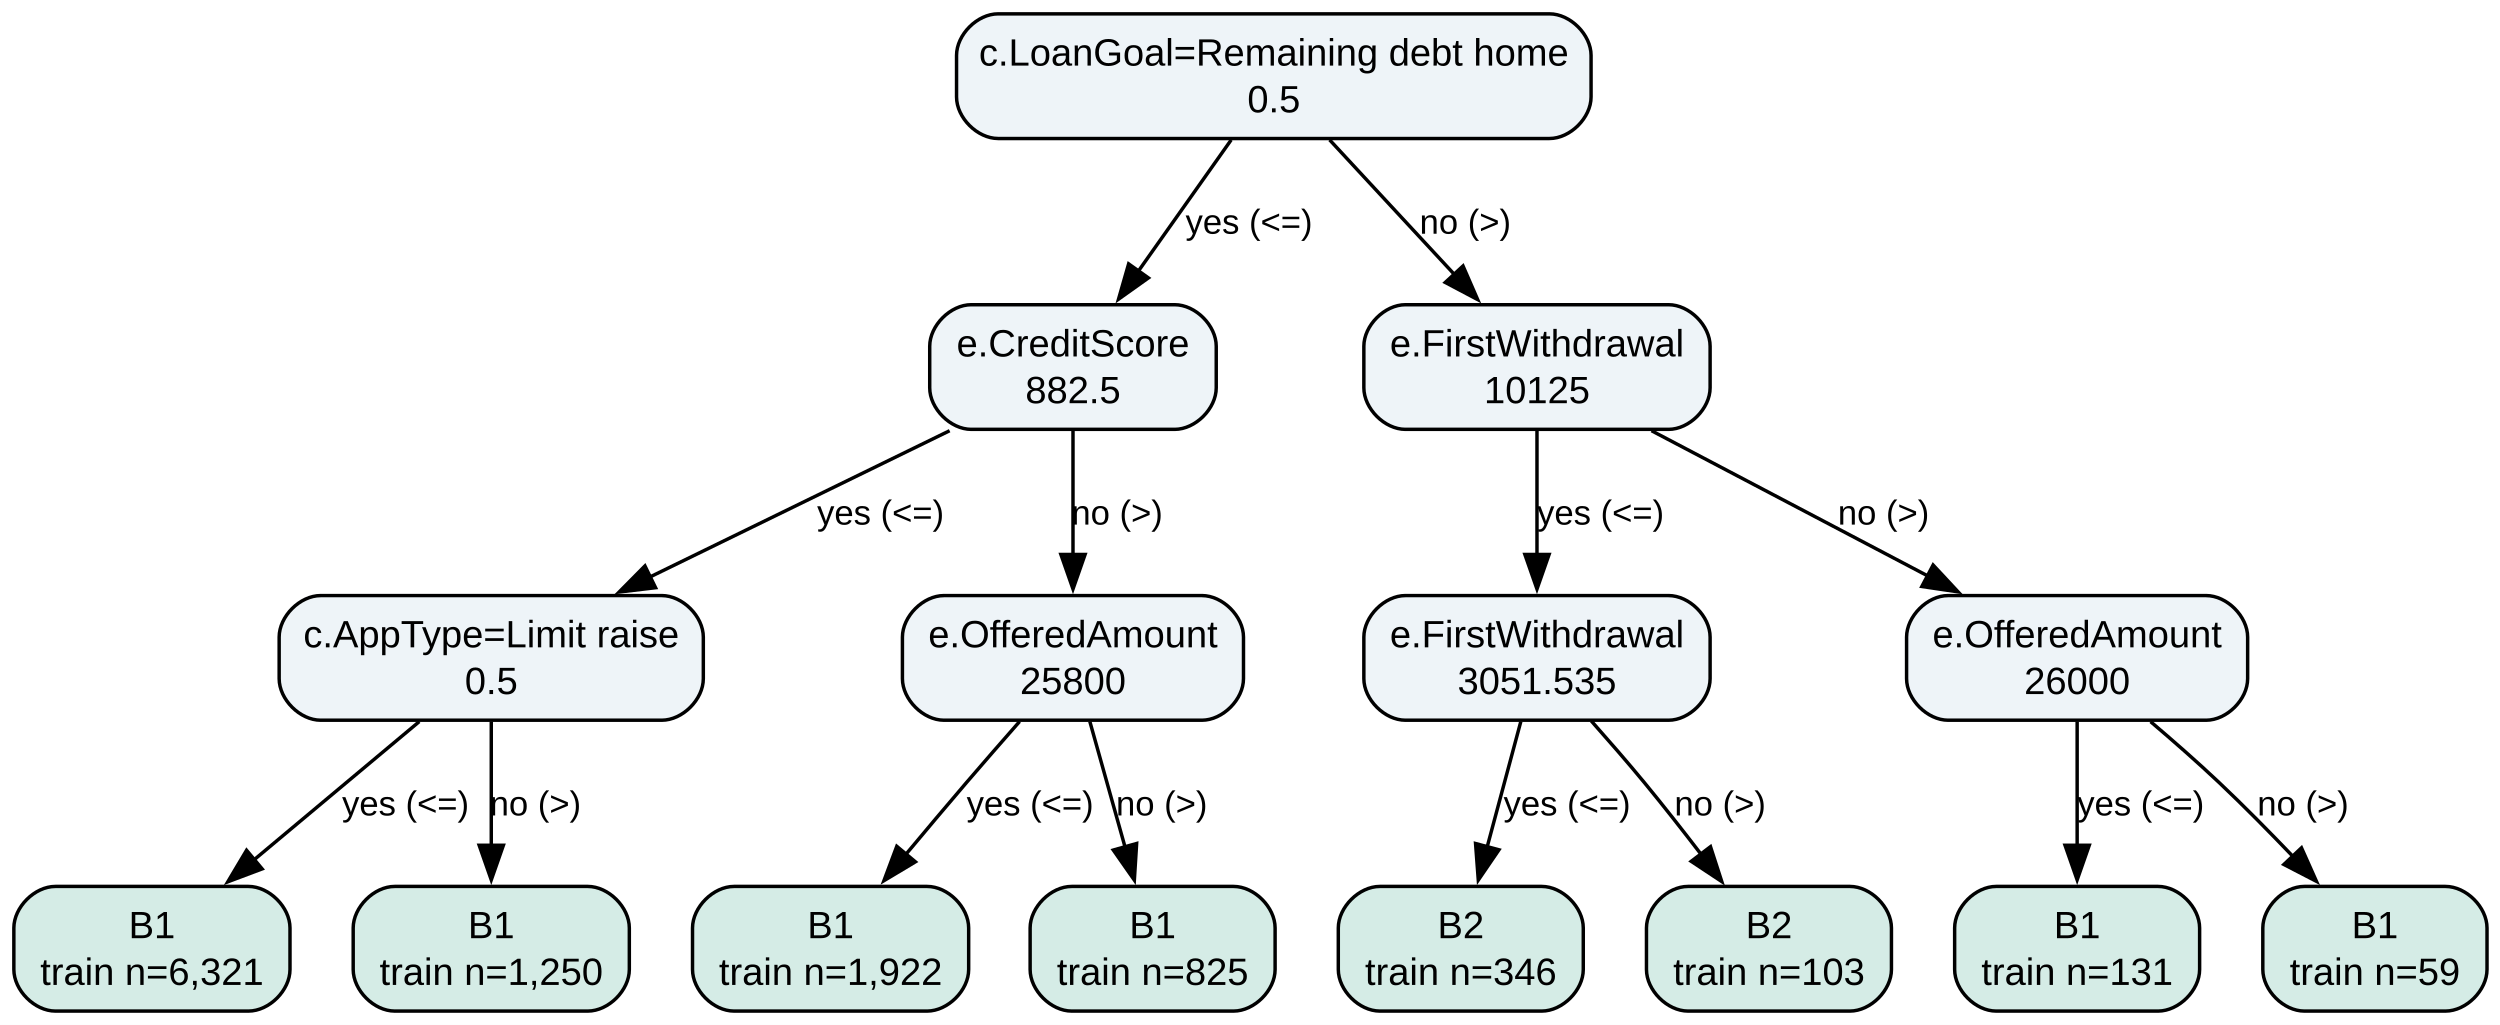
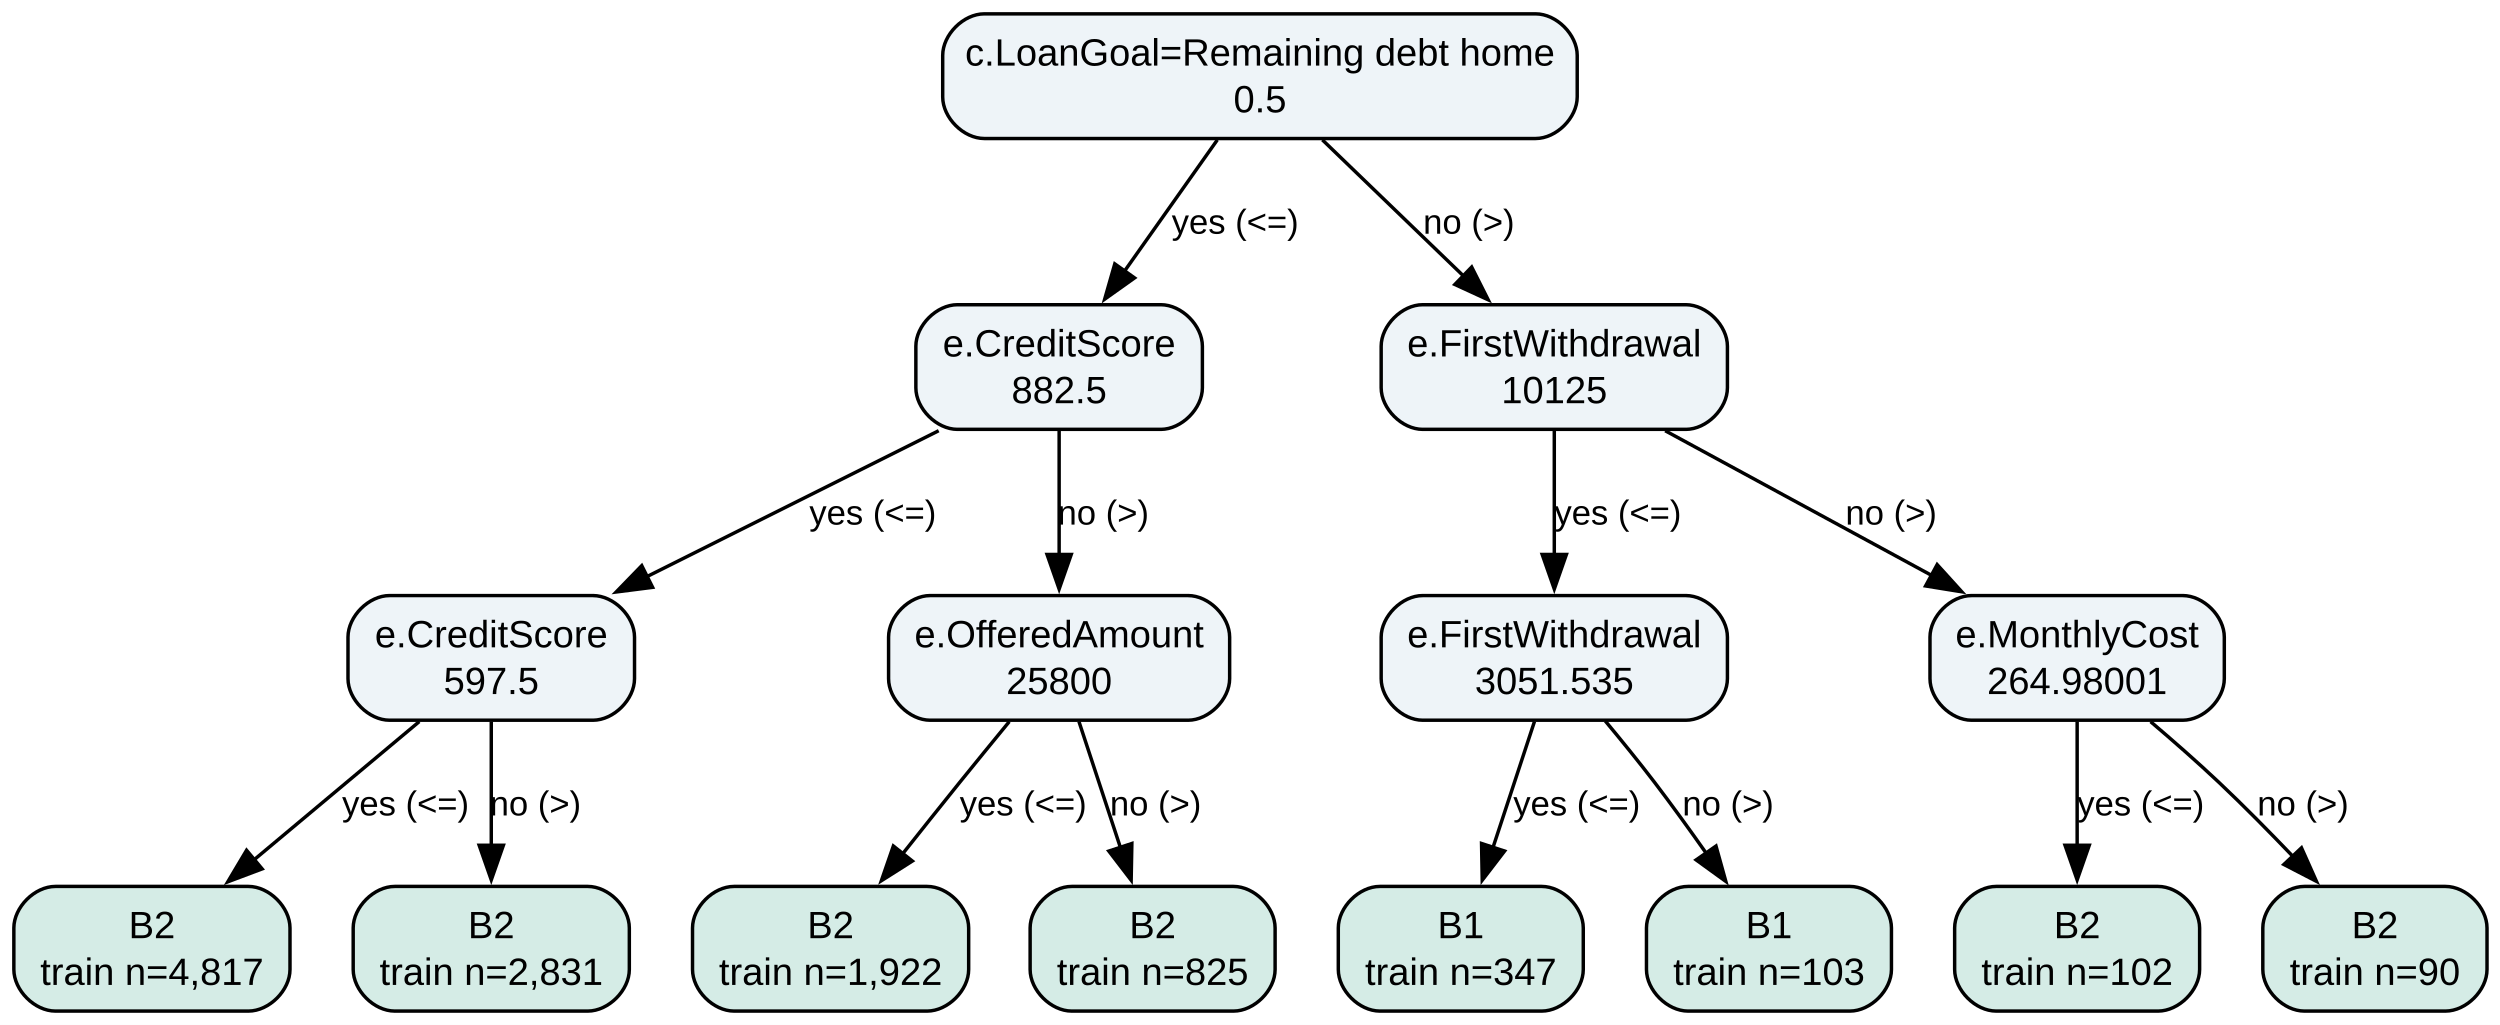
<svg xmlns="http://www.w3.org/2000/svg" width="722pt" height="296pt" viewBox="0.00 0.00 722.00 296.00">
  <g id="graph0" class="graph" transform="scale(1 1) rotate(0) translate(4 292)">
    <polygon fill="white" stroke="none" points="-4,4 -4,-292 718.25,-292 718.25,4 -4,4" />
    <g id="node1" class="node">
-       <path fill="#eef4f8" stroke="black" d="M443.5,-288C443.5,-288 284.25,-288 284.25,-288 278.25,-288 272.25,-282 272.25,-276 272.25,-276 272.25,-264 272.25,-264 272.25,-258 278.25,-252 284.25,-252 284.25,-252 443.5,-252 443.5,-252 449.5,-252 455.5,-258 455.5,-264 455.5,-264 455.5,-276 455.5,-276 455.5,-282 449.5,-288 443.5,-288" />
-       <text xml:space="preserve" text-anchor="middle" x="363.88" y="-273.05" font-family="Arial" font-size="11.00">c.LoanGoal=Remaining debt home</text>
-       <text xml:space="preserve" text-anchor="middle" x="363.88" y="-259.55" font-family="Arial" font-size="11.00">0.5</text>
+       <path fill="#eef4f8" stroke="black" d="M439.5,-288C439.5,-288 280.25,-288 280.25,-288 274.25,-288 268.25,-282 268.25,-276 268.25,-276 268.25,-264 268.25,-264 268.25,-258 274.25,-252 280.25,-252 280.25,-252 439.5,-252 439.5,-252 445.5,-252 451.5,-258 451.5,-264 451.5,-264 451.5,-276 451.5,-276 451.5,-282 445.5,-288 439.5,-288" />
+       <text xml:space="preserve" text-anchor="middle" x="359.88" y="-273.05" font-family="Arial" font-size="11.00">c.LoanGoal=Remaining debt home</text>
+       <text xml:space="preserve" text-anchor="middle" x="359.88" y="-259.55" font-family="Arial" font-size="11.00">0.5</text>
    </g>
    <g id="node2" class="node">
-       <path fill="#eef4f8" stroke="black" d="M335.25,-204C335.25,-204 276.5,-204 276.5,-204 270.5,-204 264.5,-198 264.5,-192 264.5,-192 264.5,-180 264.5,-180 264.5,-174 270.5,-168 276.5,-168 276.5,-168 335.25,-168 335.25,-168 341.25,-168 347.25,-174 347.25,-180 347.25,-180 347.25,-192 347.25,-192 347.25,-198 341.25,-204 335.25,-204" />
-       <text xml:space="preserve" text-anchor="middle" x="305.88" y="-189.05" font-family="Arial" font-size="11.00">e.CreditScore</text>
-       <text xml:space="preserve" text-anchor="middle" x="305.88" y="-175.55" font-family="Arial" font-size="11.00">882.5</text>
+       <path fill="#eef4f8" stroke="black" d="M331.25,-204C331.25,-204 272.5,-204 272.5,-204 266.5,-204 260.5,-198 260.5,-192 260.5,-192 260.5,-180 260.5,-180 260.5,-174 266.5,-168 272.5,-168 272.5,-168 331.25,-168 331.25,-168 337.25,-168 343.25,-174 343.25,-180 343.25,-180 343.25,-192 343.25,-192 343.25,-198 337.25,-204 331.25,-204" />
+       <text xml:space="preserve" text-anchor="middle" x="301.88" y="-189.05" font-family="Arial" font-size="11.00">e.CreditScore</text>
+       <text xml:space="preserve" text-anchor="middle" x="301.88" y="-175.55" font-family="Arial" font-size="11.00">882.5</text>
    </g>
    <g id="edge1" class="edge">
-       <path fill="none" stroke="black" d="M351.57,-251.61C343.73,-240.52 333.42,-225.94 324.57,-213.43" />
-       <polygon fill="black" stroke="black" points="327.66,-211.74 319.03,-205.6 321.95,-215.79 327.66,-211.74" />
-       <text xml:space="preserve" text-anchor="middle" x="356.72" y="-224.5" font-family="Arial" font-size="10.00">yes (&lt;=)</text>
+       <path fill="none" stroke="black" d="M347.57,-251.61C339.73,-240.52 329.42,-225.94 320.57,-213.43" />
+       <polygon fill="black" stroke="black" points="323.66,-211.74 315.03,-205.6 317.95,-215.79 323.66,-211.74" />
+       <text xml:space="preserve" text-anchor="middle" x="352.72" y="-224.5" font-family="Arial" font-size="10.00">yes (&lt;=)</text>
    </g>
    <g id="node9" class="node">
-       <path fill="#eef4f8" stroke="black" d="M477.88,-204C477.88,-204 401.88,-204 401.88,-204 395.88,-204 389.88,-198 389.88,-192 389.88,-192 389.88,-180 389.88,-180 389.88,-174 395.88,-168 401.88,-168 401.88,-168 477.88,-168 477.88,-168 483.88,-168 489.88,-174 489.88,-180 489.88,-180 489.88,-192 489.88,-192 489.88,-198 483.88,-204 477.88,-204" />
-       <text xml:space="preserve" text-anchor="middle" x="439.88" y="-189.05" font-family="Arial" font-size="11.00">e.FirstWithdrawal</text>
-       <text xml:space="preserve" text-anchor="middle" x="439.88" y="-175.55" font-family="Arial" font-size="11.00">10125</text>
+       <path fill="#eef4f8" stroke="black" d="M482.88,-204C482.88,-204 406.88,-204 406.88,-204 400.88,-204 394.88,-198 394.88,-192 394.88,-192 394.88,-180 394.88,-180 394.88,-174 400.88,-168 406.88,-168 406.88,-168 482.88,-168 482.88,-168 488.88,-168 494.88,-174 494.88,-180 494.88,-180 494.88,-192 494.88,-192 494.88,-198 488.88,-204 482.88,-204" />
+       <text xml:space="preserve" text-anchor="middle" x="444.88" y="-189.05" font-family="Arial" font-size="11.00">e.FirstWithdrawal</text>
+       <text xml:space="preserve" text-anchor="middle" x="444.88" y="-175.55" font-family="Arial" font-size="11.00">10125</text>
    </g>
    <g id="edge8" class="edge">
-       <path fill="none" stroke="black" d="M379.99,-251.61C390.47,-240.3 404.32,-225.36 416.06,-212.7" />
-       <polygon fill="black" stroke="black" points="418.52,-215.19 422.75,-205.48 413.39,-210.43 418.52,-215.19" />
-       <text xml:space="preserve" text-anchor="middle" x="419.18" y="-224.5" font-family="Arial" font-size="10.00">no (&gt;)</text>
+       <path fill="none" stroke="black" d="M377.9,-251.61C389.73,-240.19 405.41,-225.08 418.62,-212.33" />
+       <polygon fill="black" stroke="black" points="421.02,-214.88 425.79,-205.42 416.16,-209.84 421.02,-214.88" />
+       <text xml:space="preserve" text-anchor="middle" x="420.21" y="-224.5" font-family="Arial" font-size="10.00">no (&gt;)</text>
    </g>
    <g id="node3" class="node">
-       <path fill="#eef4f8" stroke="black" d="M187.12,-120C187.12,-120 88.62,-120 88.62,-120 82.62,-120 76.62,-114 76.62,-108 76.62,-108 76.62,-96 76.62,-96 76.62,-90 82.62,-84 88.62,-84 88.62,-84 187.12,-84 187.12,-84 193.12,-84 199.12,-90 199.12,-96 199.12,-96 199.12,-108 199.12,-108 199.12,-114 193.12,-120 187.12,-120" />
-       <text xml:space="preserve" text-anchor="middle" x="137.88" y="-105.05" font-family="Arial" font-size="11.00">c.AppType=Limit raise</text>
-       <text xml:space="preserve" text-anchor="middle" x="137.88" y="-91.55" font-family="Arial" font-size="11.00">0.5</text>
+       <path fill="#eef4f8" stroke="black" d="M167.25,-120C167.25,-120 108.5,-120 108.5,-120 102.5,-120 96.5,-114 96.5,-108 96.5,-108 96.5,-96 96.5,-96 96.5,-90 102.5,-84 108.5,-84 108.5,-84 167.25,-84 167.25,-84 173.25,-84 179.25,-90 179.25,-96 179.25,-96 179.25,-108 179.25,-108 179.25,-114 173.25,-120 167.25,-120" />
+       <text xml:space="preserve" text-anchor="middle" x="137.88" y="-105.05" font-family="Arial" font-size="11.00">e.CreditScore</text>
+       <text xml:space="preserve" text-anchor="middle" x="137.88" y="-91.55" font-family="Arial" font-size="11.00">597.5</text>
    </g>
    <g id="edge2" class="edge">
-       <path fill="none" stroke="black" d="M270.25,-167.61C244.97,-155.27 210.82,-138.6 183.54,-125.29" />
-       <polygon fill="black" stroke="black" points="185.33,-122.27 174.81,-121.03 182.26,-128.56 185.33,-122.27" />
-       <text xml:space="preserve" text-anchor="middle" x="250.31" y="-140.5" font-family="Arial" font-size="10.00">yes (&lt;=)</text>
+       <path fill="none" stroke="black" d="M267.09,-167.61C242.52,-155.32 209.38,-138.75 182.8,-125.46" />
+       <polygon fill="black" stroke="black" points="184.47,-122.38 173.96,-121.04 181.34,-128.64 184.47,-122.38" />
+       <text xml:space="preserve" text-anchor="middle" x="248.07" y="-140.5" font-family="Arial" font-size="10.00">yes (&lt;=)</text>
    </g>
    <g id="node6" class="node">
-       <path fill="#eef4f8" stroke="black" d="M343.12,-120C343.12,-120 268.62,-120 268.62,-120 262.62,-120 256.62,-114 256.62,-108 256.62,-108 256.62,-96 256.62,-96 256.62,-90 262.62,-84 268.62,-84 268.62,-84 343.12,-84 343.12,-84 349.12,-84 355.12,-90 355.12,-96 355.12,-96 355.12,-108 355.12,-108 355.12,-114 349.12,-120 343.12,-120" />
-       <text xml:space="preserve" text-anchor="middle" x="305.88" y="-105.05" font-family="Arial" font-size="11.00">e.OfferedAmount</text>
-       <text xml:space="preserve" text-anchor="middle" x="305.88" y="-91.55" font-family="Arial" font-size="11.00">25800</text>
+       <path fill="#eef4f8" stroke="black" d="M339.12,-120C339.12,-120 264.62,-120 264.62,-120 258.62,-120 252.62,-114 252.62,-108 252.62,-108 252.62,-96 252.62,-96 252.62,-90 258.62,-84 264.62,-84 264.62,-84 339.12,-84 339.12,-84 345.12,-84 351.12,-90 351.12,-96 351.12,-96 351.12,-108 351.12,-108 351.12,-114 345.12,-120 339.12,-120" />
+       <text xml:space="preserve" text-anchor="middle" x="301.88" y="-105.05" font-family="Arial" font-size="11.00">e.OfferedAmount</text>
+       <text xml:space="preserve" text-anchor="middle" x="301.88" y="-91.55" font-family="Arial" font-size="11.00">25800</text>
    </g>
    <g id="edge5" class="edge">
-       <path fill="none" stroke="black" d="M305.88,-167.61C305.88,-157.17 305.88,-143.64 305.88,-131.66" />
-       <polygon fill="black" stroke="black" points="309.38,-131.88 305.88,-121.88 302.38,-131.88 309.38,-131.88" />
-       <text xml:space="preserve" text-anchor="middle" x="318.62" y="-140.5" font-family="Arial" font-size="10.00">no (&gt;)</text>
+       <path fill="none" stroke="black" d="M301.88,-167.61C301.88,-157.17 301.88,-143.64 301.88,-131.66" />
+       <polygon fill="black" stroke="black" points="305.38,-131.88 301.88,-121.88 298.38,-131.88 305.38,-131.88" />
+       <text xml:space="preserve" text-anchor="middle" x="314.62" y="-140.5" font-family="Arial" font-size="10.00">no (&gt;)</text>
    </g>
    <g id="node4" class="node">
      <path fill="#d5ece6" stroke="black" d="M67.75,-36C67.75,-36 12,-36 12,-36 6,-36 0,-30 0,-24 0,-24 0,-12 0,-12 0,-6 6,0 12,0 12,0 67.75,0 67.75,0 73.75,0 79.75,-6 79.75,-12 79.75,-12 79.75,-24 79.75,-24 79.75,-30 73.75,-36 67.75,-36" />
-       <text xml:space="preserve" text-anchor="middle" x="39.88" y="-21.05" font-family="Arial" font-size="11.00">B1</text>
-       <text xml:space="preserve" text-anchor="middle" x="39.88" y="-7.55" font-family="Arial" font-size="11.00">train n=6,321</text>
+       <text xml:space="preserve" text-anchor="middle" x="39.88" y="-21.05" font-family="Arial" font-size="11.00">B2</text>
+       <text xml:space="preserve" text-anchor="middle" x="39.88" y="-7.55" font-family="Arial" font-size="11.00">train n=4,817</text>
    </g>
    <g id="edge3" class="edge">
      <path fill="none" stroke="black" d="M117.09,-83.61C103.19,-71.98 84.69,-56.5 69.28,-43.61" />
      <polygon fill="black" stroke="black" points="71.7,-41.07 61.79,-37.34 67.21,-46.44 71.7,-41.07" />
      <text xml:space="preserve" text-anchor="middle" x="113.12" y="-56.5" font-family="Arial" font-size="10.00">yes (&lt;=)</text>
    </g>
    <g id="node5" class="node">
      <path fill="#d5ece6" stroke="black" d="M165.75,-36C165.75,-36 110,-36 110,-36 104,-36 98,-30 98,-24 98,-24 98,-12 98,-12 98,-6 104,0 110,0 110,0 165.75,0 165.75,0 171.75,0 177.75,-6 177.75,-12 177.75,-12 177.75,-24 177.75,-24 177.75,-30 171.75,-36 165.75,-36" />
-       <text xml:space="preserve" text-anchor="middle" x="137.88" y="-21.05" font-family="Arial" font-size="11.00">B1</text>
-       <text xml:space="preserve" text-anchor="middle" x="137.88" y="-7.55" font-family="Arial" font-size="11.00">train n=1,250</text>
+       <text xml:space="preserve" text-anchor="middle" x="137.88" y="-21.05" font-family="Arial" font-size="11.00">B2</text>
+       <text xml:space="preserve" text-anchor="middle" x="137.88" y="-7.55" font-family="Arial" font-size="11.00">train n=2,831</text>
    </g>
    <g id="edge4" class="edge">
      <path fill="none" stroke="black" d="M137.88,-83.61C137.88,-73.17 137.88,-59.64 137.88,-47.66" />
      <polygon fill="black" stroke="black" points="141.38,-47.88 137.88,-37.88 134.38,-47.88 141.38,-47.88" />
      <text xml:space="preserve" text-anchor="middle" x="150.62" y="-56.5" font-family="Arial" font-size="10.00">no (&gt;)</text>
    </g>
    <g id="node7" class="node">
      <path fill="#d5ece6" stroke="black" d="M263.75,-36C263.75,-36 208,-36 208,-36 202,-36 196,-30 196,-24 196,-24 196,-12 196,-12 196,-6 202,0 208,0 208,0 263.75,0 263.75,0 269.75,0 275.75,-6 275.75,-12 275.75,-12 275.75,-24 275.75,-24 275.75,-30 269.75,-36 263.75,-36" />
-       <text xml:space="preserve" text-anchor="middle" x="235.88" y="-21.05" font-family="Arial" font-size="11.00">B1</text>
+       <text xml:space="preserve" text-anchor="middle" x="235.88" y="-21.05" font-family="Arial" font-size="11.00">B2</text>
      <text xml:space="preserve" text-anchor="middle" x="235.88" y="-7.55" font-family="Arial" font-size="11.00">train n=1,922</text>
    </g>
    <g id="edge6" class="edge">
-       <path fill="none" stroke="black" d="M290.46,-83.63C285.53,-78.03 280.07,-71.77 275.12,-66 269.42,-59.34 263.31,-52.09 257.66,-45.32" />
-       <polygon fill="black" stroke="black" points="260.37,-43.11 251.28,-37.66 254.99,-47.58 260.37,-43.11" />
-       <text xml:space="preserve" text-anchor="middle" x="293.5" y="-56.5" font-family="Arial" font-size="10.00">yes (&lt;=)</text>
+       <path fill="none" stroke="black" d="M287.48,-83.6C282.88,-78 277.77,-71.75 273.12,-66 267.73,-59.32 261.95,-52.06 256.58,-45.29" />
+       <polygon fill="black" stroke="black" points="259.49,-43.33 250.54,-37.65 254,-47.67 259.49,-43.33" />
+       <text xml:space="preserve" text-anchor="middle" x="291.5" y="-56.5" font-family="Arial" font-size="10.00">yes (&lt;=)</text>
    </g>
    <g id="node8" class="node">
      <path fill="#d5ece6" stroke="black" d="M352.25,-36C352.25,-36 305.5,-36 305.5,-36 299.5,-36 293.5,-30 293.5,-24 293.5,-24 293.5,-12 293.5,-12 293.5,-6 299.5,0 305.5,0 305.5,0 352.25,0 352.25,0 358.25,0 364.25,-6 364.25,-12 364.25,-12 364.25,-24 364.25,-24 364.25,-30 358.25,-36 352.25,-36" />
-       <text xml:space="preserve" text-anchor="middle" x="328.88" y="-21.05" font-family="Arial" font-size="11.00">B1</text>
+       <text xml:space="preserve" text-anchor="middle" x="328.88" y="-21.05" font-family="Arial" font-size="11.00">B2</text>
      <text xml:space="preserve" text-anchor="middle" x="328.88" y="-7.55" font-family="Arial" font-size="11.00">train n=825</text>
    </g>
    <g id="edge7" class="edge">
-       <path fill="none" stroke="black" d="M310.75,-83.61C313.71,-73.06 317.56,-59.36 320.94,-47.28" />
-       <polygon fill="black" stroke="black" points="324.26,-48.4 323.6,-37.82 317.52,-46.51 324.26,-48.4" />
-       <text xml:space="preserve" text-anchor="middle" x="331.5" y="-56.5" font-family="Arial" font-size="10.00">no (&gt;)</text>
+       <path fill="none" stroke="black" d="M307.6,-83.61C311.07,-73.06 315.59,-59.36 319.56,-47.28" />
+       <polygon fill="black" stroke="black" points="322.88,-48.4 322.68,-37.8 316.23,-46.21 322.88,-48.4" />
+       <text xml:space="preserve" text-anchor="middle" x="329.74" y="-56.5" font-family="Arial" font-size="10.00">no (&gt;)</text>
    </g>
    <g id="node10" class="node">
-       <path fill="#eef4f8" stroke="black" d="M477.88,-120C477.88,-120 401.88,-120 401.88,-120 395.88,-120 389.88,-114 389.88,-108 389.88,-108 389.88,-96 389.88,-96 389.88,-90 395.88,-84 401.88,-84 401.88,-84 477.88,-84 477.88,-84 483.88,-84 489.88,-90 489.88,-96 489.88,-96 489.88,-108 489.88,-108 489.88,-114 483.88,-120 477.88,-120" />
-       <text xml:space="preserve" text-anchor="middle" x="439.88" y="-105.05" font-family="Arial" font-size="11.00">e.FirstWithdrawal</text>
-       <text xml:space="preserve" text-anchor="middle" x="439.88" y="-91.55" font-family="Arial" font-size="11.00">3051.535</text>
+       <path fill="#eef4f8" stroke="black" d="M482.88,-120C482.88,-120 406.88,-120 406.88,-120 400.88,-120 394.88,-114 394.88,-108 394.88,-108 394.88,-96 394.88,-96 394.88,-90 400.88,-84 406.88,-84 406.88,-84 482.88,-84 482.88,-84 488.88,-84 494.88,-90 494.88,-96 494.88,-96 494.88,-108 494.88,-108 494.88,-114 488.88,-120 482.88,-120" />
+       <text xml:space="preserve" text-anchor="middle" x="444.88" y="-105.05" font-family="Arial" font-size="11.00">e.FirstWithdrawal</text>
+       <text xml:space="preserve" text-anchor="middle" x="444.88" y="-91.55" font-family="Arial" font-size="11.00">3051.535</text>
    </g>
    <g id="edge9" class="edge">
-       <path fill="none" stroke="black" d="M439.88,-167.61C439.88,-157.17 439.88,-143.64 439.88,-131.66" />
-       <polygon fill="black" stroke="black" points="443.38,-131.88 439.88,-121.88 436.38,-131.88 443.38,-131.88" />
-       <text xml:space="preserve" text-anchor="middle" x="458.25" y="-140.5" font-family="Arial" font-size="10.00">yes (&lt;=)</text>
+       <path fill="none" stroke="black" d="M444.88,-167.61C444.88,-157.17 444.88,-143.64 444.88,-131.66" />
+       <polygon fill="black" stroke="black" points="448.38,-131.88 444.88,-121.88 441.38,-131.88 448.38,-131.88" />
+       <text xml:space="preserve" text-anchor="middle" x="463.25" y="-140.5" font-family="Arial" font-size="10.00">yes (&lt;=)</text>
    </g>
    <g id="node13" class="node">
-       <path fill="#eef4f8" stroke="black" d="M633.12,-120C633.12,-120 558.62,-120 558.62,-120 552.62,-120 546.62,-114 546.62,-108 546.62,-108 546.62,-96 546.62,-96 546.62,-90 552.62,-84 558.62,-84 558.62,-84 633.12,-84 633.12,-84 639.12,-84 645.12,-90 645.12,-96 645.12,-96 645.12,-108 645.12,-108 645.12,-114 639.12,-120 633.12,-120" />
-       <text xml:space="preserve" text-anchor="middle" x="595.88" y="-105.05" font-family="Arial" font-size="11.00">e.OfferedAmount</text>
-       <text xml:space="preserve" text-anchor="middle" x="595.88" y="-91.55" font-family="Arial" font-size="11.00">26000</text>
+       <path fill="#eef4f8" stroke="black" d="M626.38,-120C626.38,-120 565.38,-120 565.38,-120 559.38,-120 553.38,-114 553.38,-108 553.38,-108 553.38,-96 553.38,-96 553.38,-90 559.38,-84 565.38,-84 565.38,-84 626.38,-84 626.38,-84 632.38,-84 638.38,-90 638.38,-96 638.38,-96 638.38,-108 638.38,-108 638.38,-114 632.38,-120 626.38,-120" />
+       <text xml:space="preserve" text-anchor="middle" x="595.88" y="-105.05" font-family="Arial" font-size="11.00">e.MonthlyCost</text>
+       <text xml:space="preserve" text-anchor="middle" x="595.88" y="-91.55" font-family="Arial" font-size="11.00">264.98001</text>
    </g>
    <g id="edge12" class="edge">
-       <path fill="none" stroke="black" d="M472.96,-167.61C496.23,-155.38 527.58,-138.9 552.8,-125.64" />
-       <polygon fill="black" stroke="black" points="554.28,-128.82 561.5,-121.07 551.02,-122.62 554.28,-128.82" />
-       <text xml:space="preserve" text-anchor="middle" x="539.97" y="-140.5" font-family="Arial" font-size="10.00">no (&gt;)</text>
+       <path fill="none" stroke="black" d="M476.9,-167.61C499.32,-155.43 529.5,-139.04 553.86,-125.82" />
+       <polygon fill="black" stroke="black" points="555.45,-128.94 562.57,-121.09 552.11,-122.78 555.45,-128.94" />
+       <text xml:space="preserve" text-anchor="middle" x="542.17" y="-140.5" font-family="Arial" font-size="10.00">no (&gt;)</text>
    </g>
    <g id="node11" class="node">
      <path fill="#d5ece6" stroke="black" d="M441.25,-36C441.25,-36 394.5,-36 394.5,-36 388.5,-36 382.5,-30 382.5,-24 382.5,-24 382.5,-12 382.5,-12 382.5,-6 388.5,0 394.5,0 394.5,0 441.25,0 441.25,0 447.25,0 453.25,-6 453.25,-12 453.25,-12 453.25,-24 453.25,-24 453.25,-30 447.25,-36 441.25,-36" />
-       <text xml:space="preserve" text-anchor="middle" x="417.88" y="-21.05" font-family="Arial" font-size="11.00">B2</text>
-       <text xml:space="preserve" text-anchor="middle" x="417.88" y="-7.55" font-family="Arial" font-size="11.00">train n=346</text>
+       <text xml:space="preserve" text-anchor="middle" x="417.88" y="-21.05" font-family="Arial" font-size="11.00">B1</text>
+       <text xml:space="preserve" text-anchor="middle" x="417.88" y="-7.55" font-family="Arial" font-size="11.00">train n=347</text>
    </g>
    <g id="edge10" class="edge">
-       <path fill="none" stroke="black" d="M435.21,-83.61C432.38,-73.06 428.7,-59.36 425.46,-47.28" />
-       <polygon fill="black" stroke="black" points="428.9,-46.58 422.93,-37.83 422.14,-48.39 428.9,-46.58" />
-       <text xml:space="preserve" text-anchor="middle" x="448.57" y="-56.5" font-family="Arial" font-size="10.00">yes (&lt;=)</text>
+       <path fill="none" stroke="black" d="M439.15,-83.61C435.68,-73.06 431.16,-59.36 427.19,-47.28" />
+       <polygon fill="black" stroke="black" points="430.52,-46.21 424.07,-37.8 423.87,-48.4 430.52,-46.21" />
+       <text xml:space="preserve" text-anchor="middle" x="451.37" y="-56.5" font-family="Arial" font-size="10.00">yes (&lt;=)</text>
    </g>
    <g id="node12" class="node">
      <path fill="#d5ece6" stroke="black" d="M530.25,-36C530.25,-36 483.5,-36 483.5,-36 477.5,-36 471.5,-30 471.5,-24 471.5,-24 471.5,-12 471.5,-12 471.5,-6 477.5,0 483.5,0 483.5,0 530.25,0 530.25,0 536.25,0 542.25,-6 542.25,-12 542.25,-12 542.25,-24 542.25,-24 542.25,-30 536.25,-36 530.25,-36" />
-       <text xml:space="preserve" text-anchor="middle" x="506.88" y="-21.05" font-family="Arial" font-size="11.00">B2</text>
+       <text xml:space="preserve" text-anchor="middle" x="506.88" y="-21.05" font-family="Arial" font-size="11.00">B1</text>
      <text xml:space="preserve" text-anchor="middle" x="506.88" y="-7.55" font-family="Arial" font-size="11.00">train n=103</text>
    </g>
    <g id="edge11" class="edge">
-       <path fill="none" stroke="black" d="M455.58,-83.77C460.55,-78.17 466.02,-71.89 470.88,-66 476.36,-59.35 482.11,-52.01 487.37,-45.15" />
-       <polygon fill="black" stroke="black" points="489.99,-47.48 493.25,-37.4 484.42,-43.25 489.99,-47.48" />
-       <text xml:space="preserve" text-anchor="middle" x="492.78" y="-56.5" font-family="Arial" font-size="10.00">no (&gt;)</text>
+       <path fill="none" stroke="black" d="M459.61,-83.77C464.27,-78.18 469.37,-71.9 473.88,-66 478.83,-59.5 484,-52.35 488.73,-45.62" />
+       <polygon fill="black" stroke="black" points="491.58,-47.66 494.42,-37.45 485.84,-43.66 491.58,-47.66" />
+       <text xml:space="preserve" text-anchor="middle" x="495.07" y="-56.5" font-family="Arial" font-size="10.00">no (&gt;)</text>
    </g>
    <g id="node14" class="node">
      <path fill="#d5ece6" stroke="black" d="M619.25,-36C619.25,-36 572.5,-36 572.5,-36 566.5,-36 560.5,-30 560.5,-24 560.5,-24 560.5,-12 560.5,-12 560.5,-6 566.5,0 572.5,0 572.5,0 619.25,0 619.25,0 625.25,0 631.25,-6 631.25,-12 631.25,-12 631.25,-24 631.25,-24 631.25,-30 625.25,-36 619.25,-36" />
-       <text xml:space="preserve" text-anchor="middle" x="595.88" y="-21.05" font-family="Arial" font-size="11.00">B1</text>
-       <text xml:space="preserve" text-anchor="middle" x="595.88" y="-7.55" font-family="Arial" font-size="11.00">train n=131</text>
+       <text xml:space="preserve" text-anchor="middle" x="595.88" y="-21.05" font-family="Arial" font-size="11.00">B2</text>
+       <text xml:space="preserve" text-anchor="middle" x="595.88" y="-7.55" font-family="Arial" font-size="11.00">train n=102</text>
    </g>
    <g id="edge13" class="edge">
      <path fill="none" stroke="black" d="M595.88,-83.61C595.88,-73.17 595.88,-59.64 595.88,-47.66" />
      <polygon fill="black" stroke="black" points="599.38,-47.88 595.88,-37.88 592.38,-47.88 599.38,-47.88" />
      <text xml:space="preserve" text-anchor="middle" x="614.25" y="-56.5" font-family="Arial" font-size="10.00">yes (&lt;=)</text>
    </g>
    <g id="node15" class="node">
      <path fill="#d5ece6" stroke="black" d="M702.25,-36C702.25,-36 661.5,-36 661.5,-36 655.5,-36 649.5,-30 649.5,-24 649.5,-24 649.5,-12 649.5,-12 649.5,-6 655.5,0 661.5,0 661.5,0 702.25,0 702.25,0 708.25,0 714.25,-6 714.25,-12 714.25,-12 714.25,-24 714.25,-24 714.25,-30 708.25,-36 702.25,-36" />
-       <text xml:space="preserve" text-anchor="middle" x="681.88" y="-21.05" font-family="Arial" font-size="11.00">B1</text>
-       <text xml:space="preserve" text-anchor="middle" x="681.88" y="-7.55" font-family="Arial" font-size="11.00">train n=59</text>
+       <text xml:space="preserve" text-anchor="middle" x="681.88" y="-21.05" font-family="Arial" font-size="11.00">B2</text>
+       <text xml:space="preserve" text-anchor="middle" x="681.88" y="-7.55" font-family="Arial" font-size="11.00">train n=90</text>
    </g>
    <g id="edge14" class="edge">
      <path fill="none" stroke="black" d="M617.09,-83.59C623.56,-78.1 630.62,-71.91 636.88,-66 644.08,-59.2 651.62,-51.54 658.44,-44.41" />
      <polygon fill="black" stroke="black" points="660.67,-47.15 664.99,-37.47 655.58,-42.34 660.67,-47.15" />
      <text xml:space="preserve" text-anchor="middle" x="661.11" y="-56.5" font-family="Arial" font-size="10.00">no (&gt;)</text>
    </g>
  </g>
</svg>
